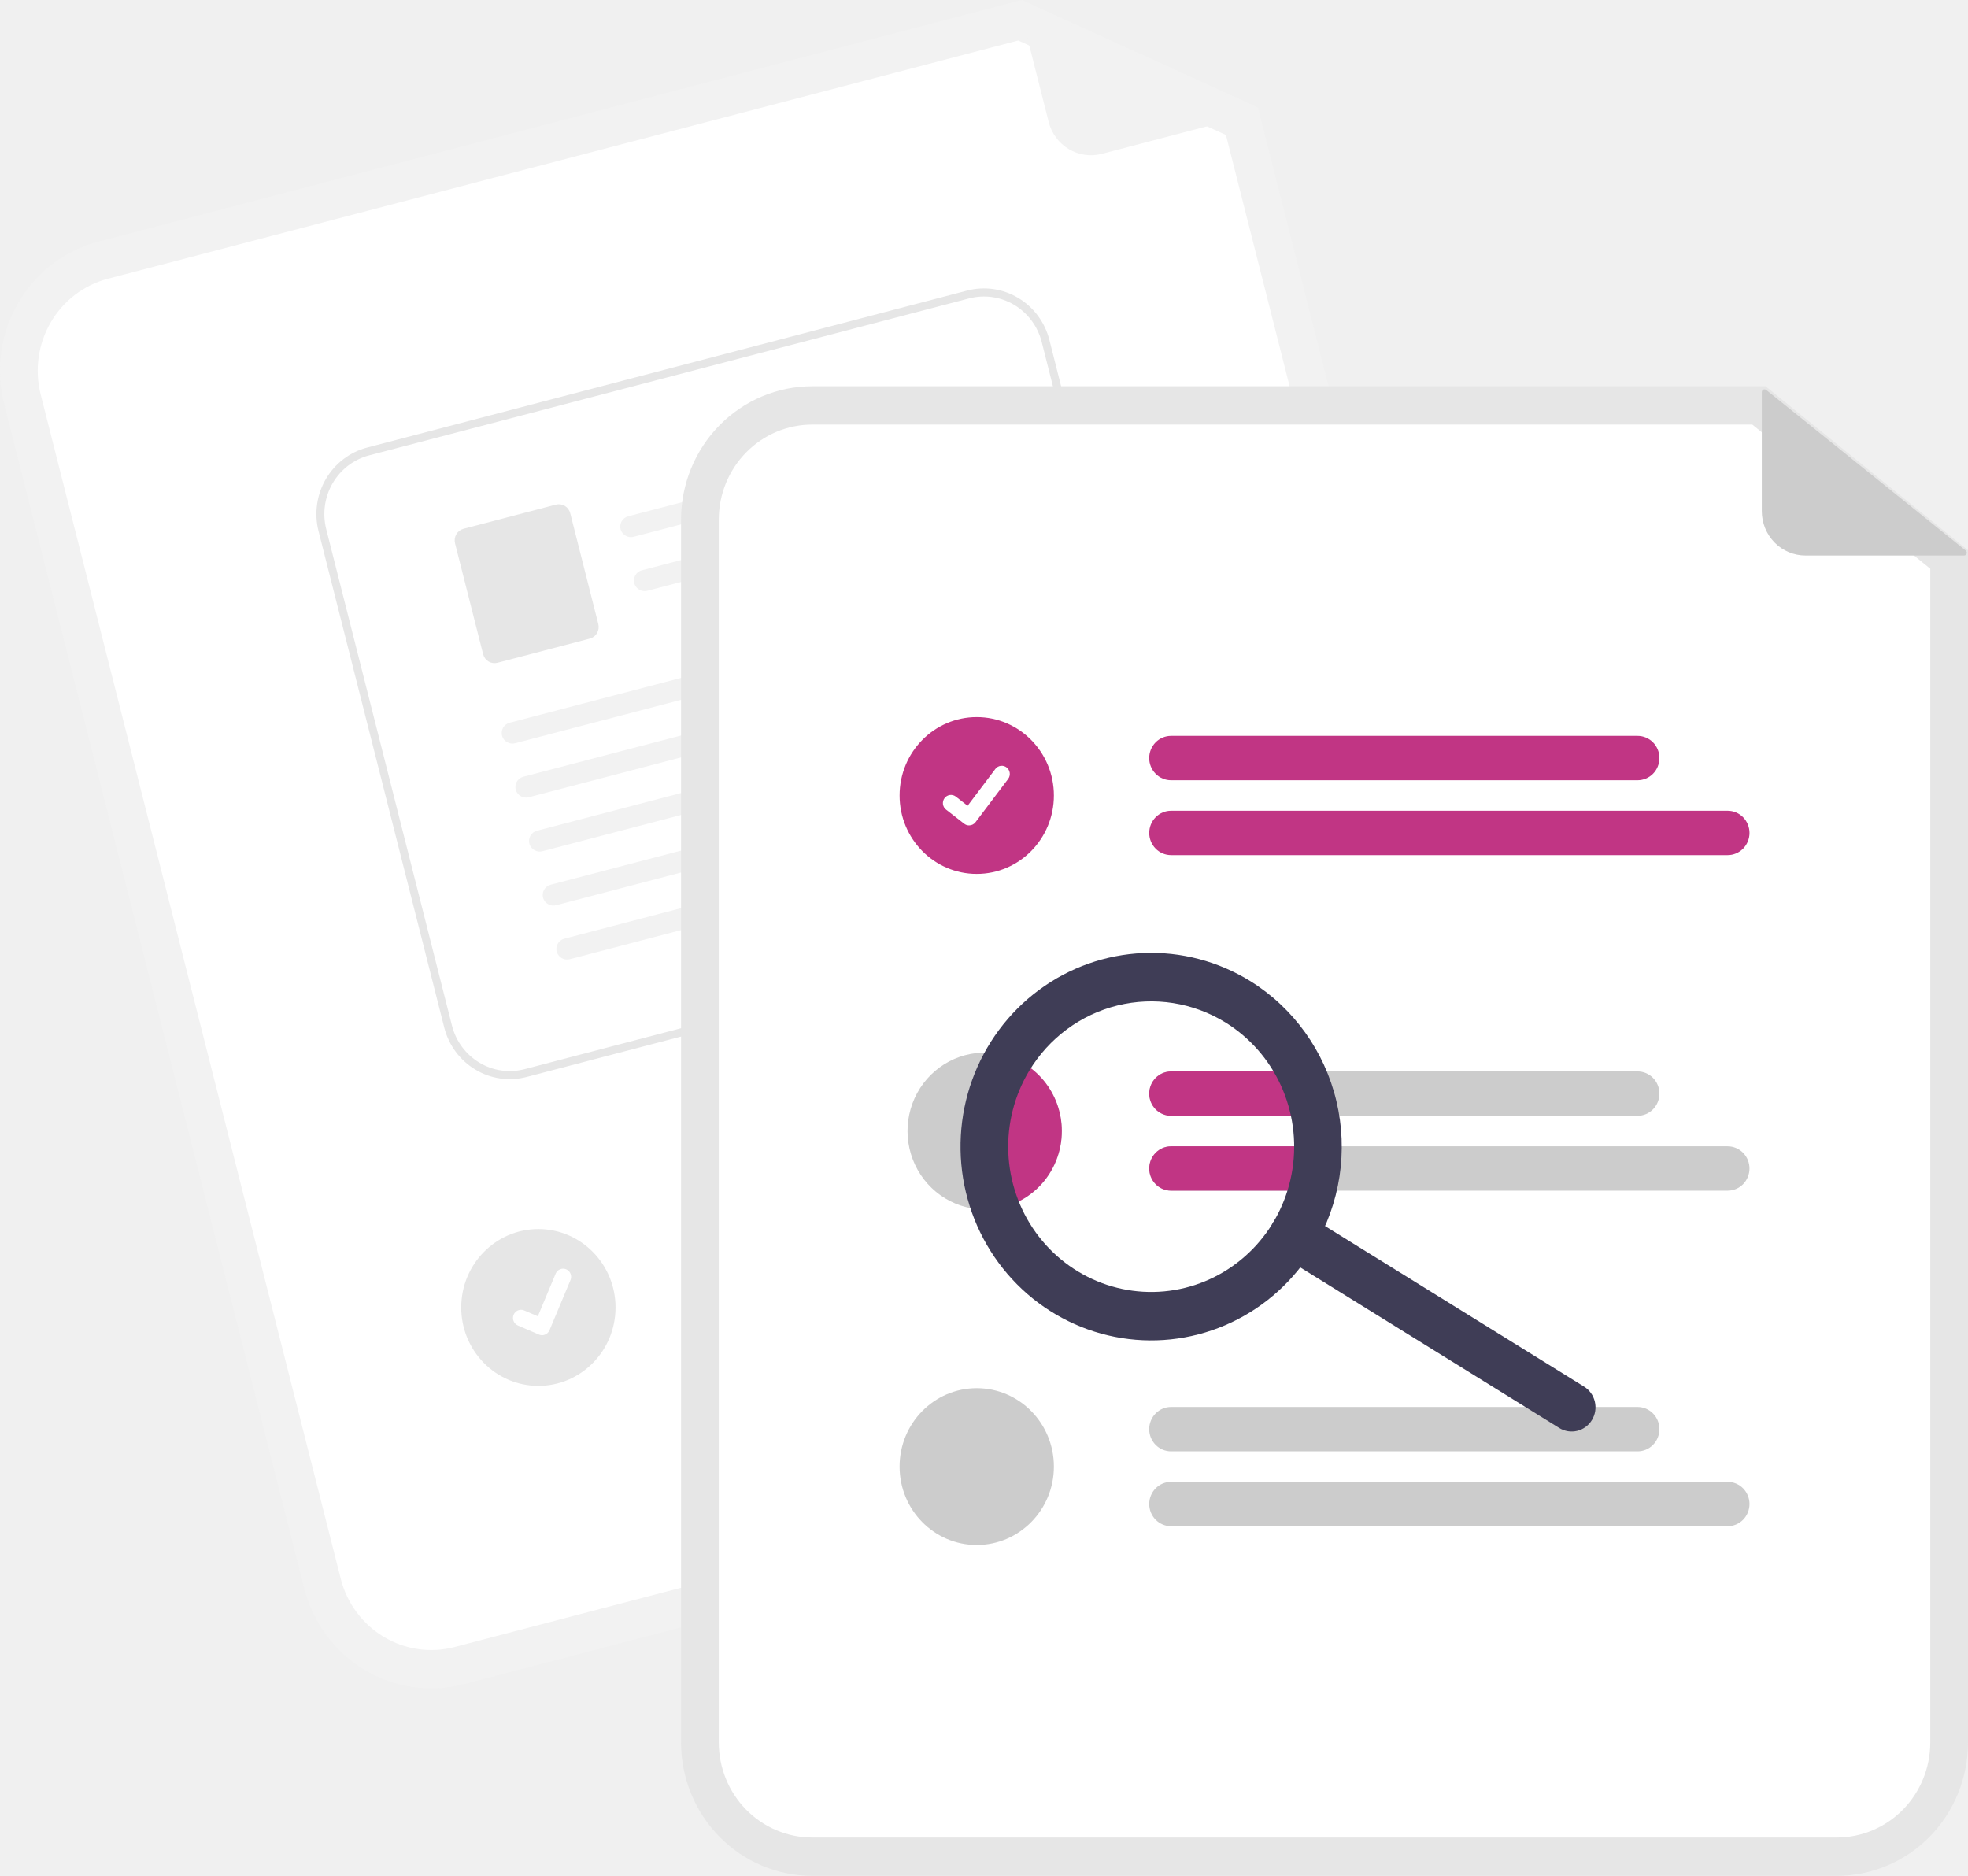
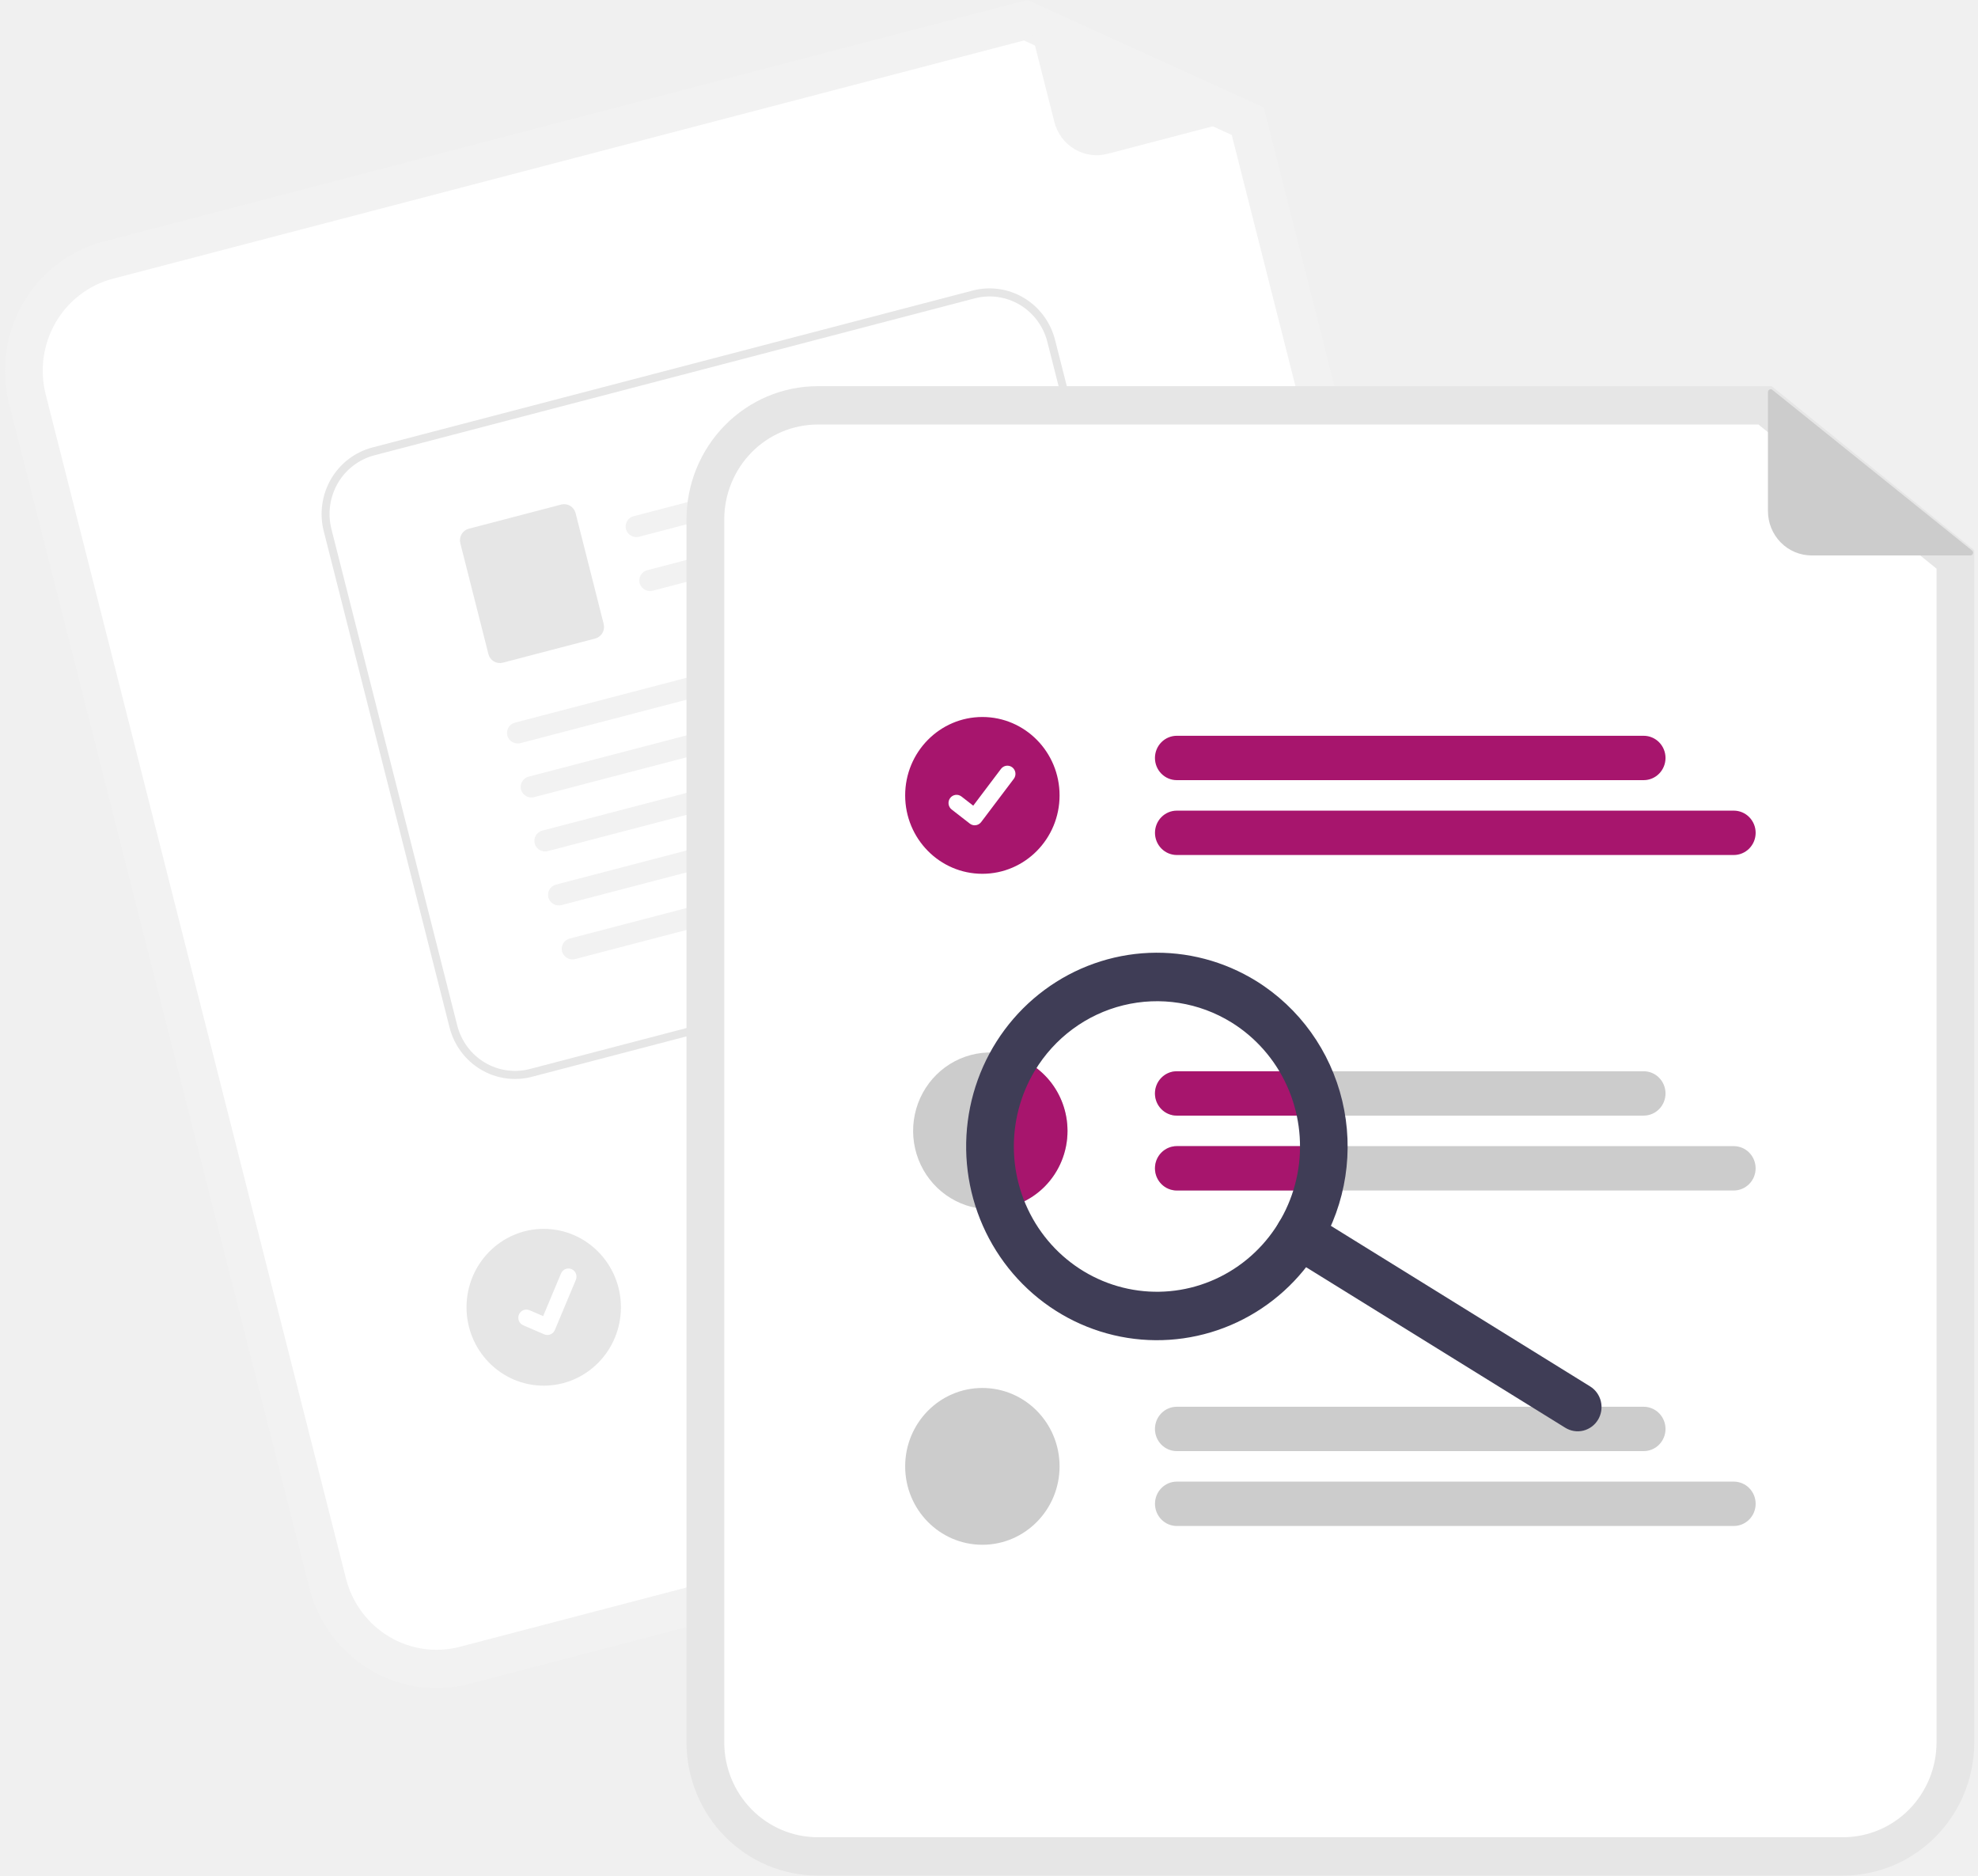
- <svg xmlns="http://www.w3.org/2000/svg" width="192" height="183" viewBox="0 0 192 183" fill="none">
-   <path d="M142.076 138.964L45.255 164.302C41.971 165.157 38.487 164.654 35.567 162.902C32.648 161.15 30.531 158.293 29.682 154.957L0.401 39.399C-0.441 36.062 0.054 32.521 1.778 29.554C3.502 26.587 6.314 24.436 9.596 23.573L99.672 0L122.727 10.489L151.271 123.137C152.113 126.475 151.617 130.016 149.893 132.983C148.17 135.95 145.358 138.101 142.076 138.964Z" fill="#F2F2F2" />
-   <path d="M10.513 27.196C8.176 27.811 6.174 29.342 4.946 31.455C3.718 33.568 3.366 36.09 3.965 38.466L33.246 154.024C33.851 156.4 35.358 158.435 37.437 159.682C39.516 160.93 41.997 161.288 44.336 160.679L141.157 135.341C143.494 134.726 145.496 133.194 146.724 131.082C147.952 128.969 148.304 126.447 147.705 124.07L119.603 13.167L99.342 3.949L10.513 27.196Z" fill="white" />
-   <path d="M122.48 11.088L107.496 15.009C106.402 15.295 105.241 15.128 104.269 14.544C103.296 13.961 102.591 13.008 102.31 11.897L99.46 0.65C99.447 0.6 99.448 0.548 99.464 0.5C99.479 0.452 99.507 0.408 99.545 0.376C99.584 0.343 99.63 0.321 99.68 0.314C99.729 0.307 99.78 0.314 99.825 0.335L122.522 10.578C122.573 10.601 122.615 10.639 122.643 10.688C122.671 10.736 122.684 10.792 122.679 10.848C122.675 10.904 122.653 10.957 122.618 11C122.582 11.043 122.534 11.073 122.48 11.088Z" fill="#F2F2F2" />
-   <path d="M114.597 109.769L70.516 121.305C70.245 121.376 69.963 121.392 69.686 121.352C69.41 121.312 69.143 121.218 68.902 121.073C68.662 120.929 68.451 120.737 68.283 120.51C68.115 120.283 67.993 120.024 67.923 119.749C67.853 119.474 67.837 119.187 67.876 118.906C67.916 118.625 68.009 118.354 68.151 118.109C68.293 117.864 68.482 117.65 68.705 117.48C68.929 117.309 69.183 117.184 69.454 117.114L113.535 105.578C113.806 105.507 114.088 105.491 114.365 105.531C114.642 105.57 114.908 105.665 115.149 105.81C115.39 105.954 115.6 106.146 115.768 106.373C115.936 106.6 116.059 106.858 116.128 107.134C116.198 107.409 116.214 107.695 116.175 107.977C116.135 108.258 116.042 108.529 115.9 108.774C115.758 109.018 115.569 109.232 115.346 109.403C115.122 109.574 114.868 109.698 114.597 109.769Z" fill="#CCCCCC" />
-   <path d="M124.896 114.616L72.308 128.379C71.761 128.522 71.181 128.438 70.694 128.146C70.208 127.855 69.856 127.378 69.715 126.822C69.574 126.267 69.656 125.677 69.943 125.182C70.23 124.688 70.699 124.33 71.246 124.187L123.834 110.425C124.381 110.282 124.961 110.366 125.447 110.658C125.933 110.95 126.285 111.426 126.425 111.981C126.566 112.537 126.484 113.126 126.197 113.621C125.911 114.115 125.443 114.473 124.896 114.616Z" fill="#CCCCCC" />
-   <path d="M52.525 135.199C56.682 135.199 60.052 131.775 60.052 127.55C60.052 123.326 56.682 119.901 52.525 119.901C48.368 119.901 44.998 123.326 44.998 127.55C44.998 131.775 48.368 135.199 52.525 135.199Z" fill="#E6E6E6" />
-   <path d="M109.91 89.75L51.366 105.066C49.674 105.506 47.88 105.247 46.376 104.344C44.872 103.442 43.782 101.97 43.344 100.251L31.076 51.815C30.642 50.095 30.897 48.271 31.785 46.743C32.674 45.215 34.122 44.107 35.813 43.662L94.357 28.347C96.049 27.906 97.844 28.166 99.348 29.069C100.852 29.971 101.942 31.443 102.379 33.162L114.648 81.598C115.081 83.317 114.826 85.141 113.938 86.67C113.05 88.198 111.601 89.306 109.91 89.75Z" fill="white" />
-   <path d="M109.91 89.75L51.366 105.066C49.674 105.506 47.88 105.247 46.376 104.344C44.872 103.442 43.782 101.97 43.344 100.251L31.076 51.815C30.642 50.095 30.897 48.271 31.785 46.743C32.674 45.215 34.122 44.107 35.813 43.662L94.357 28.347C96.049 27.906 97.844 28.166 99.348 29.069C100.852 29.971 101.942 31.443 102.379 33.162L114.648 81.598C115.081 83.317 114.826 85.141 113.938 86.67C113.05 88.198 111.601 89.306 109.91 89.75ZM36.006 44.425C34.514 44.817 33.236 45.795 32.453 47.143C31.669 48.492 31.444 50.101 31.826 51.618L44.095 100.055C44.481 101.571 45.443 102.87 46.77 103.666C48.096 104.463 49.68 104.692 51.173 104.303L109.717 88.988C111.209 88.596 112.487 87.618 113.271 86.269C114.054 84.921 114.28 83.311 113.897 81.794L101.629 33.358C101.243 31.842 100.281 30.543 98.954 29.746C97.627 28.95 96.043 28.721 94.55 29.11L36.006 44.425Z" fill="#E6E6E6" />
-   <path d="M91.386 44.633L61.84 52.363C61.582 52.436 61.306 52.407 61.068 52.281C60.83 52.156 60.648 51.943 60.558 51.686C60.516 51.552 60.502 51.41 60.516 51.27C60.53 51.13 60.572 50.995 60.639 50.871C60.706 50.748 60.797 50.641 60.907 50.554C61.016 50.468 61.142 50.406 61.276 50.371L91.352 42.503C92.567 43.128 92.248 44.408 91.386 44.633L91.386 44.633Z" fill="#F2F2F2" />
-   <path d="M92.721 49.9L63.175 57.63C62.917 57.703 62.641 57.674 62.403 57.548C62.165 57.422 61.983 57.21 61.893 56.953C61.851 56.819 61.837 56.677 61.851 56.537C61.865 56.397 61.907 56.261 61.974 56.138C62.041 56.015 62.132 55.907 62.242 55.821C62.351 55.735 62.477 55.673 62.611 55.638L92.687 47.77C93.902 48.395 93.583 49.675 92.721 49.9L92.721 49.9Z" fill="#F2F2F2" />
-   <path d="M57.547 62.3L48.53 64.659C48.235 64.735 47.923 64.69 47.661 64.533C47.399 64.376 47.21 64.12 47.134 63.82L44.394 53.006C44.319 52.707 44.363 52.389 44.518 52.123C44.672 51.857 44.925 51.664 45.219 51.587L54.236 49.228C54.531 49.152 54.843 49.197 55.105 49.354C55.367 49.511 55.556 49.767 55.633 50.066L58.372 60.88C58.447 61.18 58.403 61.497 58.248 61.763C58.094 62.029 57.842 62.222 57.547 62.3V62.3Z" fill="#E6E6E6" />
-   <path d="M95.367 60.707L50.274 72.503C50.015 72.577 49.739 72.547 49.501 72.422C49.263 72.296 49.081 72.084 48.992 71.827C48.95 71.692 48.936 71.551 48.95 71.411C48.963 71.271 49.005 71.135 49.072 71.012C49.139 70.889 49.231 70.781 49.34 70.695C49.45 70.609 49.575 70.547 49.71 70.511L95.333 58.576C96.548 59.202 96.228 60.482 95.367 60.707L95.367 60.707Z" fill="#F2F2F2" />
-   <path d="M96.702 65.975L51.609 77.772C51.35 77.845 51.074 77.816 50.836 77.69C50.598 77.565 50.416 77.352 50.327 77.095C50.285 76.961 50.27 76.82 50.284 76.68C50.298 76.539 50.34 76.404 50.407 76.281C50.474 76.158 50.566 76.05 50.675 75.964C50.785 75.878 50.91 75.815 51.045 75.78L96.668 63.845C97.883 64.47 97.563 65.75 96.702 65.975V65.975Z" fill="#F2F2F2" />
-   <path d="M98.035 71.24L52.942 83.037C52.683 83.11 52.407 83.081 52.169 82.956C51.931 82.83 51.749 82.617 51.66 82.36C51.618 82.226 51.604 82.085 51.617 81.945C51.631 81.805 51.673 81.669 51.74 81.546C51.807 81.423 51.899 81.315 52.008 81.229C52.118 81.143 52.243 81.08 52.378 81.045L98.001 69.11C99.216 69.735 98.896 71.015 98.035 71.24Z" fill="#F2F2F2" />
-   <path d="M99.369 76.508L54.276 88.305C54.017 88.378 53.741 88.349 53.503 88.224C53.265 88.098 53.083 87.885 52.994 87.628C52.952 87.494 52.938 87.353 52.951 87.213C52.965 87.073 53.007 86.937 53.074 86.814C53.142 86.691 53.233 86.583 53.342 86.497C53.452 86.411 53.578 86.348 53.712 86.313L99.335 74.378C100.55 75.003 100.23 76.283 99.369 76.508L99.369 76.508Z" fill="#F2F2F2" />
-   <path d="M100.703 81.774L55.61 93.57C55.351 93.644 55.075 93.614 54.837 93.489C54.599 93.363 54.417 93.15 54.328 92.893C54.286 92.759 54.272 92.618 54.285 92.478C54.299 92.338 54.341 92.202 54.408 92.079C54.475 91.956 54.567 91.848 54.676 91.762C54.786 91.676 54.911 91.614 55.045 91.578L100.669 79.643C101.884 80.269 101.564 81.548 100.703 81.774Z" fill="#F2F2F2" />
-   <path d="M53.08 130.231C52.916 130.274 52.743 130.262 52.587 130.197L52.577 130.193L50.526 129.309C50.431 129.268 50.345 129.209 50.273 129.134C50.2 129.059 50.143 128.97 50.104 128.873C50.065 128.776 50.046 128.671 50.047 128.566C50.048 128.461 50.069 128.358 50.109 128.261C50.15 128.164 50.209 128.077 50.283 128.003C50.356 127.93 50.444 127.872 50.539 127.832C50.635 127.793 50.738 127.774 50.841 127.775C50.945 127.776 51.047 127.798 51.142 127.839L52.47 128.413L54.211 124.251C54.252 124.154 54.31 124.067 54.384 123.993C54.458 123.92 54.545 123.862 54.641 123.823C54.736 123.783 54.839 123.764 54.942 123.765C55.045 123.766 55.147 123.787 55.242 123.828L55.242 123.828L55.232 123.856L55.243 123.828C55.434 123.911 55.586 124.068 55.664 124.265C55.742 124.461 55.74 124.681 55.658 124.876L53.61 129.77C53.562 129.883 53.49 129.983 53.398 130.063C53.306 130.143 53.198 130.2 53.081 130.23L53.08 130.231Z" fill="white" />
-   <path d="M179.212 183H79.232C75.842 182.996 72.591 181.626 70.194 179.189C67.797 176.753 66.448 173.449 66.444 170.004V50.676C66.448 47.23 67.797 43.927 70.194 41.491C72.591 39.054 75.842 37.684 79.232 37.68H172.247L192 53.681V170.004C191.996 173.449 190.647 176.753 188.25 179.189C185.853 181.626 182.602 182.996 179.212 183V183Z" fill="#E6E6E6" />
-   <path d="M79.233 41.421C76.818 41.424 74.504 42.4 72.796 44.135C71.089 45.87 70.129 48.222 70.126 50.676V170.004C70.129 172.457 71.089 174.81 72.796 176.545C74.504 178.28 76.818 179.256 79.233 179.259H179.212C181.626 179.256 183.941 178.28 185.648 176.545C187.356 174.81 188.316 172.457 188.319 170.004V55.483L170.959 41.421H79.233Z" fill="white" />
-   <path d="M159.766 76.119H114.247C113.682 76.119 113.14 75.891 112.741 75.485C112.342 75.079 112.117 74.528 112.117 73.954C112.117 73.38 112.342 72.83 112.741 72.424C113.14 72.018 113.682 71.79 114.247 71.79H159.766C160.331 71.79 160.872 72.018 161.272 72.424C161.671 72.83 161.895 73.38 161.895 73.954C161.895 74.528 161.671 75.079 161.272 75.485C160.872 75.891 160.331 76.119 159.766 76.119Z" fill="#C13584" />
-   <path d="M168.55 83.423H114.247C113.683 83.422 113.142 83.194 112.743 82.788C112.344 82.382 112.12 81.832 112.12 81.258C112.12 80.685 112.344 80.135 112.743 79.729C113.142 79.323 113.683 79.095 114.247 79.094H168.55C168.83 79.094 169.108 79.15 169.366 79.258C169.625 79.367 169.86 79.526 170.058 79.727C170.256 79.928 170.413 80.167 170.52 80.43C170.628 80.692 170.683 80.974 170.683 81.258C170.683 81.543 170.628 81.825 170.52 82.088C170.413 82.35 170.256 82.589 170.058 82.79C169.86 82.991 169.625 83.15 169.366 83.259C169.108 83.368 168.83 83.423 168.55 83.423Z" fill="#C13584" />
-   <path d="M159.766 104.522H114.249C113.684 104.522 113.142 104.75 112.743 105.156C112.343 105.562 112.119 106.112 112.119 106.686C112.119 107.26 112.343 107.811 112.743 108.217C113.142 108.622 113.684 108.85 114.249 108.85H159.766C160.331 108.85 160.873 108.622 161.272 108.217C161.671 107.811 161.896 107.26 161.896 106.686C161.896 106.112 161.671 105.562 161.272 105.156C160.873 104.75 160.331 104.522 159.766 104.522Z" fill="#CCCCCC" />
-   <path d="M168.551 111.828H114.249C113.684 111.828 113.142 112.056 112.743 112.462C112.343 112.868 112.119 113.418 112.119 113.992C112.119 114.566 112.343 115.116 112.743 115.522C113.142 115.928 113.684 116.156 114.249 116.156H168.551C169.116 116.156 169.658 115.928 170.057 115.522C170.456 115.116 170.681 114.566 170.681 113.992C170.681 113.418 170.456 112.868 170.057 112.462C169.658 112.056 169.116 111.828 168.551 111.828Z" fill="#CCCCCC" />
-   <path d="M159.766 141.586H114.247C113.682 141.586 113.14 141.358 112.741 140.952C112.342 140.546 112.117 139.995 112.117 139.421C112.117 138.847 112.342 138.297 112.741 137.891C113.14 137.485 113.682 137.257 114.247 137.257H159.766C160.331 137.257 160.872 137.485 161.272 137.891C161.671 138.297 161.895 138.847 161.895 139.421C161.895 139.995 161.671 140.546 161.272 140.952C160.872 141.358 160.331 141.586 159.766 141.586Z" fill="#CCCCCC" />
-   <path d="M168.55 148.89H114.247C113.683 148.889 113.142 148.661 112.743 148.255C112.344 147.849 112.12 147.299 112.12 146.726C112.12 146.152 112.344 145.602 112.743 145.196C113.142 144.79 113.683 144.562 114.247 144.561H168.55C168.83 144.561 169.107 144.617 169.366 144.725C169.625 144.834 169.86 144.993 170.058 145.194C170.256 145.395 170.413 145.634 170.52 145.897C170.628 146.159 170.683 146.441 170.683 146.726C170.683 147.01 170.628 147.292 170.52 147.554C170.413 147.817 170.256 148.056 170.058 148.257C169.86 148.458 169.625 148.617 169.366 148.726C169.107 148.834 168.83 148.89 168.55 148.89Z" fill="#CCCCCC" />
-   <path d="M95.291 85.256C99.448 85.256 102.818 81.831 102.818 77.606C102.818 73.382 99.448 69.957 95.291 69.957C91.135 69.957 87.765 73.382 87.765 77.606C87.765 81.831 91.135 85.256 95.291 85.256Z" fill="#C13584" />
-   <path d="M94.545 80.524C94.376 80.525 94.211 80.469 94.076 80.365L94.067 80.359L92.298 78.984C92.216 78.92 92.147 78.841 92.095 78.75C92.043 78.659 92.01 78.558 91.996 78.454C91.983 78.35 91.989 78.244 92.016 78.143C92.043 78.041 92.089 77.946 92.151 77.863C92.214 77.779 92.293 77.71 92.382 77.657C92.472 77.605 92.571 77.57 92.673 77.557C92.776 77.543 92.88 77.55 92.98 77.578C93.079 77.605 93.173 77.652 93.255 77.716L94.401 78.609L97.108 75.019C97.171 74.936 97.249 74.866 97.339 74.814C97.428 74.761 97.527 74.727 97.629 74.713C97.731 74.7 97.835 74.707 97.935 74.734C98.034 74.761 98.128 74.808 98.21 74.871L98.21 74.871L98.193 74.895L98.21 74.871C98.376 75.001 98.484 75.191 98.511 75.401C98.538 75.611 98.483 75.823 98.356 75.991L95.171 80.212C95.098 80.309 95.003 80.388 94.894 80.442C94.786 80.496 94.667 80.524 94.546 80.523L94.545 80.524Z" fill="white" />
-   <path d="M103.592 110.339C103.592 111.344 103.398 112.339 103.02 113.267C102.642 114.195 102.087 115.039 101.389 115.749C100.69 116.46 99.86 117.024 98.947 117.408C98.034 117.793 97.055 117.991 96.066 117.991C96.001 117.992 95.937 117.99 95.873 117.983C94.392 117.945 92.957 117.463 91.745 116.6C90.532 115.736 89.598 114.528 89.058 113.127C88.518 111.726 88.396 110.195 88.708 108.724C89.02 107.253 89.753 105.909 90.813 104.859C91.873 103.809 93.215 103.1 94.669 102.821C96.124 102.542 97.628 102.705 98.992 103.29C100.356 103.875 101.52 104.856 102.338 106.109C103.156 107.363 103.592 108.835 103.592 110.339Z" fill="#CCCCCC" />
-   <path d="M95.291 150.723C99.448 150.723 102.818 147.298 102.818 143.073C102.818 138.849 99.448 135.424 95.291 135.424C91.135 135.424 87.765 138.849 87.765 143.073C87.765 147.298 91.135 150.723 95.291 150.723Z" fill="#CCCCCC" />
-   <path d="M191.615 54.195H176.142C175.012 54.195 173.929 53.739 173.13 52.928C172.332 52.116 171.883 51.015 171.883 49.867V38.253C171.883 38.202 171.897 38.152 171.923 38.109C171.95 38.066 171.988 38.031 172.033 38.009C172.078 37.987 172.128 37.978 172.178 37.984C172.228 37.989 172.275 38.009 172.314 38.041L191.78 53.713C191.824 53.748 191.855 53.795 191.871 53.849C191.886 53.903 191.885 53.961 191.867 54.014C191.848 54.067 191.814 54.113 191.769 54.145C191.724 54.178 191.67 54.195 191.615 54.195Z" fill="#CCCCCC" />
-   <path d="M103.592 110.339C103.592 111.344 103.398 112.339 103.02 113.267C102.642 114.195 102.087 115.039 101.389 115.749C100.69 116.46 99.86 117.024 98.947 117.408C98.034 117.793 97.055 117.991 96.066 117.991C96.001 117.992 95.937 117.99 95.873 117.983C94.9 115.518 94.525 112.852 94.779 110.209C95.034 107.566 95.91 105.024 97.333 102.797C99.084 103.102 100.673 104.027 101.818 105.407C102.963 106.787 103.591 108.534 103.592 110.339Z" fill="#C13584" />
-   <path d="M112.117 106.688C112.118 106.114 112.343 105.564 112.743 105.158C113.142 104.752 113.684 104.523 114.249 104.522H125.591C126.254 105.892 126.724 107.349 126.99 108.85H114.249C113.684 108.85 113.143 108.623 112.743 108.217C112.343 107.812 112.118 107.262 112.117 106.688Z" fill="#C13584" />
-   <path d="M127.254 111.828C127.254 113.29 127.064 114.745 126.688 116.156H114.249C113.684 116.156 113.142 115.928 112.743 115.522C112.343 115.116 112.119 114.566 112.119 113.992C112.119 113.418 112.343 112.868 112.743 112.462C113.142 112.056 113.684 111.828 114.249 111.828H127.254Z" fill="#C13584" />
-   <path d="M155.318 138.52C154.997 139.055 154.48 139.438 153.881 139.586C153.281 139.733 152.649 139.633 152.122 139.307L124.994 122.49C124.734 122.329 124.507 122.117 124.327 121.866C124.147 121.615 124.017 121.331 123.945 121.03C123.873 120.728 123.861 120.415 123.908 120.108C123.955 119.802 124.061 119.508 124.22 119.243C124.379 118.978 124.588 118.747 124.834 118.564C125.081 118.381 125.361 118.25 125.658 118.177C125.954 118.104 126.262 118.091 126.564 118.139C126.866 118.186 127.155 118.294 127.416 118.456L154.544 135.272C155.07 135.598 155.448 136.124 155.593 136.733C155.738 137.342 155.639 137.985 155.318 138.52Z" fill="#3F3D56" />
-   <path d="M128.191 121.704C126.275 124.895 123.471 127.438 120.133 129.01C116.795 130.583 113.074 131.114 109.439 130.537C105.804 129.959 102.419 128.3 99.713 125.768C97.006 123.235 95.099 119.944 94.233 116.311C93.367 112.677 93.58 108.864 94.846 105.354C96.113 101.843 98.375 98.793 101.346 96.59C104.318 94.386 107.866 93.127 111.542 92.973C115.218 92.818 118.856 93.775 121.997 95.722C126.204 98.336 129.219 102.54 130.38 107.411C131.541 112.282 130.754 117.422 128.191 121.704ZM100.401 104.477C98.964 106.871 98.258 109.644 98.372 112.446C98.486 115.247 99.415 117.952 101.041 120.217C102.668 122.482 104.919 124.206 107.509 125.171C110.1 126.136 112.914 126.299 115.595 125.639C118.277 124.979 120.706 123.525 122.575 121.462C124.443 119.399 125.668 116.819 126.094 114.049C126.52 111.278 126.128 108.442 124.968 105.898C123.807 103.354 121.931 101.216 119.575 99.756C116.416 97.802 112.622 97.202 109.028 98.087C105.433 98.972 102.33 101.27 100.401 104.477Z" fill="#3F3D56" />
+ <svg xmlns="http://www.w3.org/2000/svg" width="193" height="183" viewBox="0 0 193 183" fill="none">
+   <path d="M142.674 138.964L45.777 164.302C42.49 165.157 39.003 164.654 36.081 162.902C33.16 161.15 31.041 158.293 30.191 154.957L0.887 39.399C0.045 36.062 0.54 32.521 2.266 29.554C3.991 26.587 6.804 24.436 10.089 23.573L100.237 0L123.31 10.489L151.877 123.137C152.719 126.475 152.223 130.016 150.498 132.983C148.773 135.95 145.959 138.101 142.674 138.964Z" fill="#F2F2F2" />
+   <path d="M11.008 27.196C8.669 27.811 6.665 29.342 5.436 31.455C4.208 33.568 3.855 36.09 4.455 38.466L33.759 154.024C34.364 156.4 35.873 158.435 37.953 159.682C40.034 160.93 42.517 161.288 44.858 160.679L141.755 135.341C144.095 134.726 146.098 133.194 147.327 131.082C148.555 128.969 148.908 126.447 148.308 124.07L120.184 13.167L99.907 3.949L11.008 27.196Z" fill="white" />
+   <path d="M123.064 11.087L108.068 15.009C106.973 15.295 105.811 15.128 104.837 14.544C103.864 13.961 103.159 13.008 102.877 11.897L100.025 0.65C100.012 0.6 100.013 0.548 100.029 0.5C100.044 0.452 100.072 0.408 100.11 0.376C100.149 0.343 100.195 0.321 100.245 0.314C100.294 0.307 100.345 0.314 100.391 0.335L123.105 10.578C123.156 10.601 123.198 10.639 123.226 10.688C123.255 10.736 123.267 10.792 123.263 10.848C123.258 10.904 123.237 10.957 123.201 11C123.165 11.043 123.117 11.073 123.064 11.087Z" fill="#F2F2F2" />
+   <path d="M115.174 109.769L71.058 121.305C70.787 121.376 70.505 121.392 70.228 121.352C69.95 121.313 69.684 121.218 69.443 121.073C69.202 120.929 68.991 120.737 68.823 120.51C68.655 120.283 68.532 120.025 68.462 119.749C68.393 119.474 68.377 119.188 68.416 118.906C68.455 118.625 68.549 118.354 68.691 118.109C68.833 117.864 69.022 117.651 69.245 117.48C69.469 117.309 69.724 117.185 69.995 117.114L114.111 105.578C114.382 105.507 114.664 105.491 114.941 105.531C115.218 105.571 115.485 105.665 115.726 105.81C115.967 105.954 116.178 106.146 116.346 106.373C116.514 106.6 116.636 106.859 116.706 107.134C116.776 107.409 116.792 107.695 116.753 107.977C116.713 108.258 116.62 108.529 116.478 108.774C116.335 109.019 116.147 109.232 115.923 109.403C115.7 109.574 115.445 109.698 115.174 109.769Z" fill="#CCCCCC" />
+   <path d="M125.481 114.616L72.852 128.379C72.304 128.522 71.723 128.438 71.237 128.146C70.75 127.855 70.397 127.378 70.256 126.823C70.115 126.267 70.198 125.677 70.485 125.183C70.772 124.688 71.241 124.33 71.789 124.187L124.418 110.425C124.966 110.282 125.546 110.366 126.032 110.658C126.519 110.95 126.871 111.426 127.012 111.981C127.153 112.537 127.071 113.127 126.784 113.621C126.497 114.115 126.028 114.473 125.481 114.616Z" fill="#CCCCCC" />
+   <path d="M53.052 135.199C57.212 135.199 60.585 131.775 60.585 127.55C60.585 123.326 57.212 119.901 53.052 119.901C48.892 119.901 45.52 123.326 45.52 127.55C45.52 131.775 48.892 135.199 53.052 135.199Z" fill="#E6E6E6" />
+   <path d="M110.483 89.75L51.893 105.066C50.2 105.506 48.403 105.247 46.898 104.344C45.393 103.442 44.302 101.969 43.864 100.251L31.586 51.815C31.152 50.095 31.408 48.271 32.297 46.743C33.185 45.215 34.635 44.107 36.327 43.662L94.918 28.347C96.611 27.906 98.407 28.166 99.912 29.069C101.417 29.971 102.509 31.443 102.946 33.162L115.225 81.598C115.658 83.317 115.403 85.141 114.514 86.67C113.625 88.198 112.176 89.306 110.483 89.75Z" fill="white" />
+   <path d="M110.483 89.75L51.893 105.066C50.2 105.506 48.403 105.247 46.898 104.344C45.393 103.442 44.302 101.969 43.864 100.251L31.586 51.815C31.152 50.095 31.408 48.271 32.297 46.743C33.185 45.215 34.635 44.107 36.327 43.662L94.918 28.347C96.611 27.906 98.407 28.166 99.912 29.069C101.417 29.971 102.509 31.443 102.946 33.162L115.225 81.598C115.658 83.317 115.403 85.141 114.514 86.67C113.625 88.198 112.176 89.306 110.483 89.75ZM36.521 44.425C35.027 44.817 33.748 45.795 32.964 47.143C32.18 48.492 31.954 50.101 32.337 51.618L44.615 100.055C45.002 101.571 45.964 102.87 47.292 103.666C48.62 104.463 50.205 104.692 51.699 104.303L110.29 88.987C111.783 88.595 113.062 87.618 113.847 86.269C114.631 84.921 114.856 83.311 114.473 81.794L102.195 33.358C101.809 31.842 100.846 30.543 99.518 29.746C98.19 28.95 96.605 28.721 95.111 29.11L36.521 44.425Z" fill="#E6E6E6" />
+   <path d="M91.945 44.633L62.375 52.363C62.117 52.436 61.84 52.407 61.602 52.281C61.364 52.156 61.182 51.943 61.092 51.686C61.05 51.552 61.036 51.41 61.05 51.27C61.064 51.13 61.106 50.995 61.173 50.871C61.24 50.748 61.331 50.641 61.441 50.554C61.551 50.468 61.677 50.406 61.811 50.371L91.911 42.503C93.127 43.128 92.807 44.408 91.945 44.633L91.945 44.633Z" fill="#F2F2F2" />
+   <path d="M93.281 49.9L63.711 57.63C63.452 57.703 63.176 57.674 62.938 57.548C62.7 57.422 62.517 57.21 62.428 56.953C62.386 56.819 62.372 56.677 62.386 56.537C62.399 56.397 62.441 56.261 62.508 56.138C62.576 56.015 62.667 55.907 62.777 55.821C62.886 55.735 63.012 55.673 63.146 55.638L93.247 47.77C94.463 48.395 94.142 49.675 93.28 49.9L93.281 49.9Z" fill="#F2F2F2" />
+   <path d="M58.079 62.3L49.054 64.659C48.759 64.735 48.447 64.69 48.185 64.533C47.923 64.376 47.733 64.12 47.657 63.821L44.915 53.006C44.84 52.707 44.884 52.389 45.039 52.123C45.194 51.858 45.446 51.665 45.741 51.587L54.765 49.228C55.06 49.152 55.372 49.197 55.634 49.354C55.896 49.511 56.086 49.767 56.163 50.066L58.904 60.881C58.98 61.18 58.935 61.497 58.78 61.763C58.626 62.029 58.373 62.222 58.079 62.3V62.3Z" fill="#E6E6E6" />
+   <path d="M95.929 60.707L50.8 72.503C50.541 72.577 50.265 72.547 50.027 72.422C49.788 72.296 49.606 72.084 49.517 71.827C49.475 71.692 49.461 71.551 49.474 71.411C49.488 71.271 49.53 71.135 49.597 71.012C49.665 70.889 49.756 70.781 49.865 70.695C49.975 70.609 50.101 70.547 50.235 70.511L95.895 58.576C97.111 59.202 96.791 60.482 95.929 60.707L95.929 60.707Z" fill="#F2F2F2" />
+   <path d="M97.264 65.975L52.135 77.772C51.877 77.845 51.6 77.816 51.362 77.69C51.124 77.565 50.942 77.352 50.852 77.095C50.81 76.961 50.796 76.82 50.81 76.679C50.824 76.539 50.866 76.404 50.933 76.281C51 76.158 51.091 76.05 51.201 75.964C51.311 75.878 51.436 75.815 51.571 75.78L97.23 63.845C98.446 64.47 98.126 65.75 97.264 65.975V65.975Z" fill="#F2F2F2" />
+   <path d="M98.599 71.24L53.47 83.037C53.211 83.11 52.935 83.081 52.697 82.956C52.458 82.83 52.276 82.617 52.187 82.36C52.145 82.226 52.13 82.085 52.144 81.945C52.158 81.805 52.2 81.669 52.267 81.546C52.334 81.423 52.426 81.315 52.535 81.229C52.645 81.143 52.771 81.08 52.905 81.045L98.565 69.11C99.781 69.736 99.461 71.015 98.599 71.24Z" fill="#F2F2F2" />
+   <path d="M99.934 76.508L54.805 88.305C54.547 88.378 54.27 88.349 54.032 88.224C53.794 88.098 53.611 87.885 53.522 87.628C53.48 87.494 53.466 87.353 53.48 87.213C53.494 87.073 53.535 86.937 53.603 86.814C53.67 86.691 53.761 86.583 53.871 86.497C53.98 86.411 54.106 86.348 54.24 86.313L99.9 74.378C101.116 75.003 100.796 76.283 99.934 76.508L99.934 76.508Z" fill="#F2F2F2" />
+   <path d="M101.269 81.774L56.139 93.57C55.881 93.644 55.605 93.614 55.367 93.489C55.128 93.363 54.946 93.15 54.856 92.893C54.815 92.759 54.8 92.618 54.814 92.478C54.828 92.338 54.87 92.202 54.937 92.079C55.004 91.956 55.096 91.848 55.205 91.762C55.315 91.676 55.441 91.614 55.575 91.578L101.235 79.643C102.451 80.269 102.131 81.548 101.269 81.774Z" fill="#F2F2F2" />
+   <path d="M53.608 130.231C53.444 130.274 53.271 130.262 53.114 130.197L53.104 130.193L51.052 129.309C50.957 129.268 50.871 129.209 50.798 129.134C50.726 129.059 50.668 128.97 50.63 128.873C50.591 128.775 50.571 128.671 50.572 128.566C50.573 128.461 50.594 128.358 50.635 128.261C50.675 128.164 50.734 128.077 50.808 128.003C50.882 127.93 50.969 127.872 51.065 127.832C51.161 127.793 51.264 127.774 51.367 127.775C51.471 127.776 51.573 127.798 51.668 127.839L52.998 128.413L54.74 124.251C54.781 124.154 54.839 124.067 54.913 123.993C54.987 123.92 55.074 123.862 55.17 123.823C55.266 123.783 55.368 123.764 55.471 123.765C55.575 123.766 55.677 123.787 55.772 123.828L55.772 123.828L55.761 123.856L55.772 123.828C55.964 123.911 56.116 124.068 56.194 124.265C56.272 124.461 56.27 124.681 56.188 124.876L54.138 129.77C54.091 129.883 54.018 129.983 53.926 130.063C53.834 130.143 53.726 130.2 53.609 130.23L53.608 130.231Z" fill="white" />
+   <path d="M179.84 183H79.782C76.388 182.996 73.135 181.626 70.736 179.189C68.337 176.753 66.987 173.449 66.983 170.004V50.676C66.987 47.23 68.337 43.927 70.736 41.491C73.135 39.054 76.388 37.684 79.782 37.68H172.87L192.638 53.681V170.004C192.635 173.449 191.285 176.753 188.886 179.189C186.486 181.626 183.233 182.996 179.84 183Z" fill="#E6E6E6" />
+   <path d="M79.781 41.421C77.365 41.424 75.049 42.4 73.34 44.135C71.631 45.87 70.67 48.222 70.668 50.676V170.004C70.67 172.457 71.631 174.81 73.34 176.545C75.049 178.28 77.365 179.256 79.781 179.259H179.84C182.256 179.256 184.573 178.28 186.282 176.545C187.99 174.81 188.951 172.457 188.954 170.004V55.483L171.581 41.421H79.781Z" fill="white" />
+   <path d="M160.378 76.119H114.823C114.258 76.119 113.716 75.891 113.316 75.485C112.916 75.079 112.692 74.528 112.692 73.954C112.692 73.38 112.916 72.83 113.316 72.424C113.716 72.018 114.258 71.79 114.823 71.79H160.378C160.944 71.79 161.486 72.018 161.885 72.424C162.285 72.83 162.51 73.38 162.51 73.954C162.51 74.528 162.285 75.079 161.885 75.485C161.486 75.891 160.944 76.119 160.378 76.119Z" fill="#A7156D" />
+   <path d="M169.17 83.423H114.823C114.258 83.422 113.717 83.194 113.318 82.788C112.919 82.382 112.695 81.832 112.695 81.258C112.695 80.685 112.919 80.135 113.318 79.729C113.717 79.323 114.258 79.095 114.823 79.094H169.17C169.45 79.094 169.727 79.15 169.986 79.258C170.245 79.367 170.481 79.526 170.679 79.727C170.877 79.928 171.034 80.167 171.142 80.43C171.249 80.692 171.304 80.974 171.304 81.258C171.304 81.543 171.249 81.825 171.142 82.088C171.034 82.35 170.877 82.589 170.679 82.79C170.481 82.991 170.245 83.15 169.986 83.259C169.727 83.368 169.45 83.423 169.17 83.423Z" fill="#A7156D" />
+   <path d="M160.379 104.522H114.825C114.26 104.522 113.718 104.75 113.318 105.156C112.918 105.562 112.694 106.112 112.694 106.686C112.694 107.26 112.918 107.811 113.318 108.217C113.718 108.622 114.26 108.85 114.825 108.85H160.379C160.944 108.85 161.486 108.622 161.886 108.217C162.285 107.811 162.51 107.26 162.51 106.686C162.51 106.112 162.285 105.562 161.886 105.156C161.486 104.75 160.944 104.522 160.379 104.522Z" fill="#CCCCCC" />
+   <path d="M169.171 111.828H114.825C114.26 111.828 113.718 112.056 113.318 112.462C112.918 112.868 112.694 113.418 112.694 113.992C112.694 114.566 112.918 115.116 113.318 115.522C113.718 115.928 114.26 116.156 114.825 116.156H169.171C169.736 116.156 170.278 115.928 170.678 115.522C171.077 115.116 171.302 114.566 171.302 113.992C171.302 113.418 171.077 112.868 170.678 112.462C170.278 112.056 169.736 111.828 169.171 111.828Z" fill="#CCCCCC" />
+   <path d="M160.378 141.585H114.823C114.258 141.585 113.716 141.357 113.316 140.952C112.916 140.546 112.692 139.995 112.692 139.421C112.692 138.847 112.916 138.297 113.316 137.891C113.716 137.485 114.258 137.257 114.823 137.257H160.378C160.944 137.257 161.486 137.485 161.885 137.891C162.285 138.297 162.51 138.847 162.51 139.421C162.51 139.995 162.285 140.546 161.885 140.952C161.486 141.357 160.944 141.585 160.378 141.585Z" fill="#CCCCCC" />
+   <path d="M169.17 148.89H114.823C114.258 148.889 113.717 148.661 113.318 148.255C112.919 147.849 112.695 147.299 112.695 146.725C112.695 146.152 112.919 145.602 113.318 145.196C113.717 144.79 114.258 144.562 114.823 144.561H169.17C169.45 144.561 169.727 144.617 169.986 144.725C170.245 144.834 170.481 144.993 170.679 145.194C170.877 145.395 171.034 145.634 171.142 145.897C171.249 146.159 171.304 146.441 171.304 146.725C171.304 147.01 171.249 147.292 171.142 147.554C171.034 147.817 170.877 148.056 170.679 148.257C170.481 148.458 170.245 148.617 169.986 148.726C169.727 148.834 169.45 148.89 169.17 148.89Z" fill="#CCCCCC" />
+   <path d="M95.853 85.256C100.013 85.256 103.386 81.831 103.386 77.606C103.386 73.382 100.013 69.957 95.853 69.957C91.693 69.957 88.32 73.382 88.32 77.606C88.32 81.831 91.693 85.256 95.853 85.256Z" fill="#A7156D" />
+   <path d="M95.106 80.524C94.937 80.525 94.772 80.469 94.636 80.365L94.628 80.359L92.858 78.984C92.775 78.92 92.707 78.841 92.655 78.75C92.603 78.659 92.569 78.558 92.555 78.454C92.542 78.35 92.548 78.244 92.575 78.143C92.602 78.041 92.648 77.946 92.711 77.863C92.774 77.779 92.852 77.71 92.942 77.657C93.031 77.605 93.13 77.57 93.233 77.557C93.335 77.543 93.44 77.55 93.54 77.578C93.639 77.605 93.733 77.652 93.815 77.716L94.962 78.609L97.671 75.019C97.734 74.936 97.812 74.866 97.902 74.814C97.991 74.761 98.09 74.727 98.192 74.713C98.295 74.7 98.399 74.707 98.499 74.734C98.598 74.761 98.692 74.808 98.774 74.871L98.774 74.871L98.757 74.895L98.775 74.871C98.94 75.001 99.048 75.191 99.075 75.401C99.103 75.611 99.047 75.823 98.92 75.991L95.733 80.212C95.659 80.309 95.564 80.388 95.456 80.442C95.347 80.496 95.228 80.524 95.107 80.523L95.106 80.524Z" fill="white" />
+   <path d="M104.16 110.339C104.16 111.344 103.966 112.339 103.587 113.267C103.209 114.195 102.654 115.039 101.955 115.749C101.256 116.46 100.425 117.024 99.511 117.408C98.597 117.793 97.618 117.991 96.628 117.991C96.564 117.992 96.499 117.99 96.434 117.983C94.953 117.945 93.516 117.463 92.303 116.6C91.09 115.736 90.155 114.528 89.614 113.127C89.074 111.726 88.952 110.195 89.265 108.724C89.577 107.253 90.31 105.909 91.371 104.859C92.432 103.809 93.775 103.1 95.231 102.821C96.686 102.542 98.191 102.705 99.556 103.29C100.921 103.875 102.086 104.856 102.905 106.109C103.724 107.363 104.16 108.835 104.16 110.339Z" fill="#CCCCCC" />
+   <path d="M95.853 150.723C100.013 150.723 103.386 147.298 103.386 143.073C103.386 138.849 100.013 135.424 95.853 135.424C91.693 135.424 88.32 138.849 88.32 143.073C88.32 147.298 91.693 150.723 95.853 150.723Z" fill="#CCCCCC" />
+   <path d="M192.253 54.195H176.768C175.637 54.195 174.553 53.739 173.754 52.928C172.954 52.116 172.505 51.015 172.505 49.867V38.253C172.505 38.202 172.519 38.152 172.546 38.109C172.573 38.066 172.611 38.031 172.656 38.009C172.701 37.987 172.751 37.978 172.801 37.984C172.851 37.989 172.898 38.009 172.937 38.041L192.419 53.713C192.462 53.748 192.494 53.795 192.509 53.849C192.525 53.903 192.523 53.961 192.505 54.014C192.487 54.067 192.453 54.113 192.408 54.145C192.363 54.178 192.309 54.195 192.253 54.195Z" fill="#CCCCCC" />
+   <path d="M104.16 110.339C104.16 111.344 103.966 112.339 103.587 113.267C103.209 114.195 102.654 115.039 101.955 115.749C101.256 116.46 100.425 117.024 99.511 117.408C98.597 117.793 97.618 117.991 96.628 117.991C96.564 117.992 96.499 117.99 96.434 117.983C95.461 115.518 95.086 112.852 95.341 110.209C95.595 107.566 96.472 105.024 97.897 102.797C99.649 103.102 101.238 104.027 102.385 105.407C103.531 106.787 104.159 108.534 104.16 110.339Z" fill="#A7156D" />
+   <path d="M112.692 106.688C112.693 106.114 112.918 105.564 113.318 105.158C113.718 104.752 114.26 104.523 114.825 104.522H126.176C126.839 105.892 127.311 107.349 127.576 108.85H114.825C114.26 108.85 113.718 108.623 113.318 108.217C112.918 107.812 112.693 107.262 112.692 106.688Z" fill="#A7156D" />
+   <path d="M127.84 111.828C127.841 113.29 127.651 114.745 127.274 116.156H114.825C114.26 116.156 113.718 115.928 113.318 115.522C112.918 115.116 112.694 114.566 112.694 113.992C112.694 113.418 112.918 112.868 113.318 112.462C113.718 112.056 114.26 111.828 114.825 111.828H127.84Z" fill="#A7156D" />
+   <path d="M155.927 138.52C155.606 139.055 155.088 139.438 154.488 139.586C153.888 139.733 153.256 139.633 152.729 139.306L125.579 122.49C125.318 122.329 125.091 122.117 124.911 121.866C124.731 121.615 124.601 121.331 124.529 121.029C124.457 120.728 124.445 120.415 124.492 120.108C124.539 119.802 124.645 119.507 124.804 119.243C124.963 118.978 125.172 118.747 125.419 118.564C125.666 118.381 125.946 118.25 126.243 118.177C126.54 118.103 126.848 118.091 127.15 118.138C127.452 118.186 127.742 118.294 128.003 118.456L155.152 135.272C155.679 135.598 156.057 136.124 156.202 136.733C156.347 137.342 156.248 137.985 155.927 138.52Z" fill="#3F3D56" />
+   <path d="M128.778 121.703C126.861 124.895 124.055 127.438 120.714 129.01C117.374 130.583 113.649 131.114 110.011 130.537C106.374 129.959 102.986 128.3 100.278 125.767C97.569 123.235 95.66 119.944 94.793 116.311C93.927 112.677 94.14 108.864 95.407 105.354C96.674 101.843 98.938 98.793 101.913 96.59C104.887 94.386 108.438 93.127 112.116 92.972C115.795 92.818 119.436 93.775 122.579 95.722C126.79 98.336 129.807 102.54 130.969 107.411C132.131 112.282 131.343 117.422 128.778 121.703ZM100.966 104.477C99.528 106.871 98.822 109.644 98.936 112.446C99.05 115.247 99.98 117.952 101.607 120.217C103.235 122.482 105.488 124.206 108.08 125.171C110.673 126.136 113.489 126.299 116.173 125.639C118.857 124.978 121.287 123.525 123.158 121.462C125.028 119.399 126.254 116.819 126.68 114.049C127.106 111.278 126.714 108.442 125.553 105.898C124.391 103.354 122.513 101.216 120.156 99.756C116.994 97.802 113.197 97.202 109.6 98.087C106.002 98.972 102.897 101.27 100.966 104.477Z" fill="#3F3D56" />
</svg>
